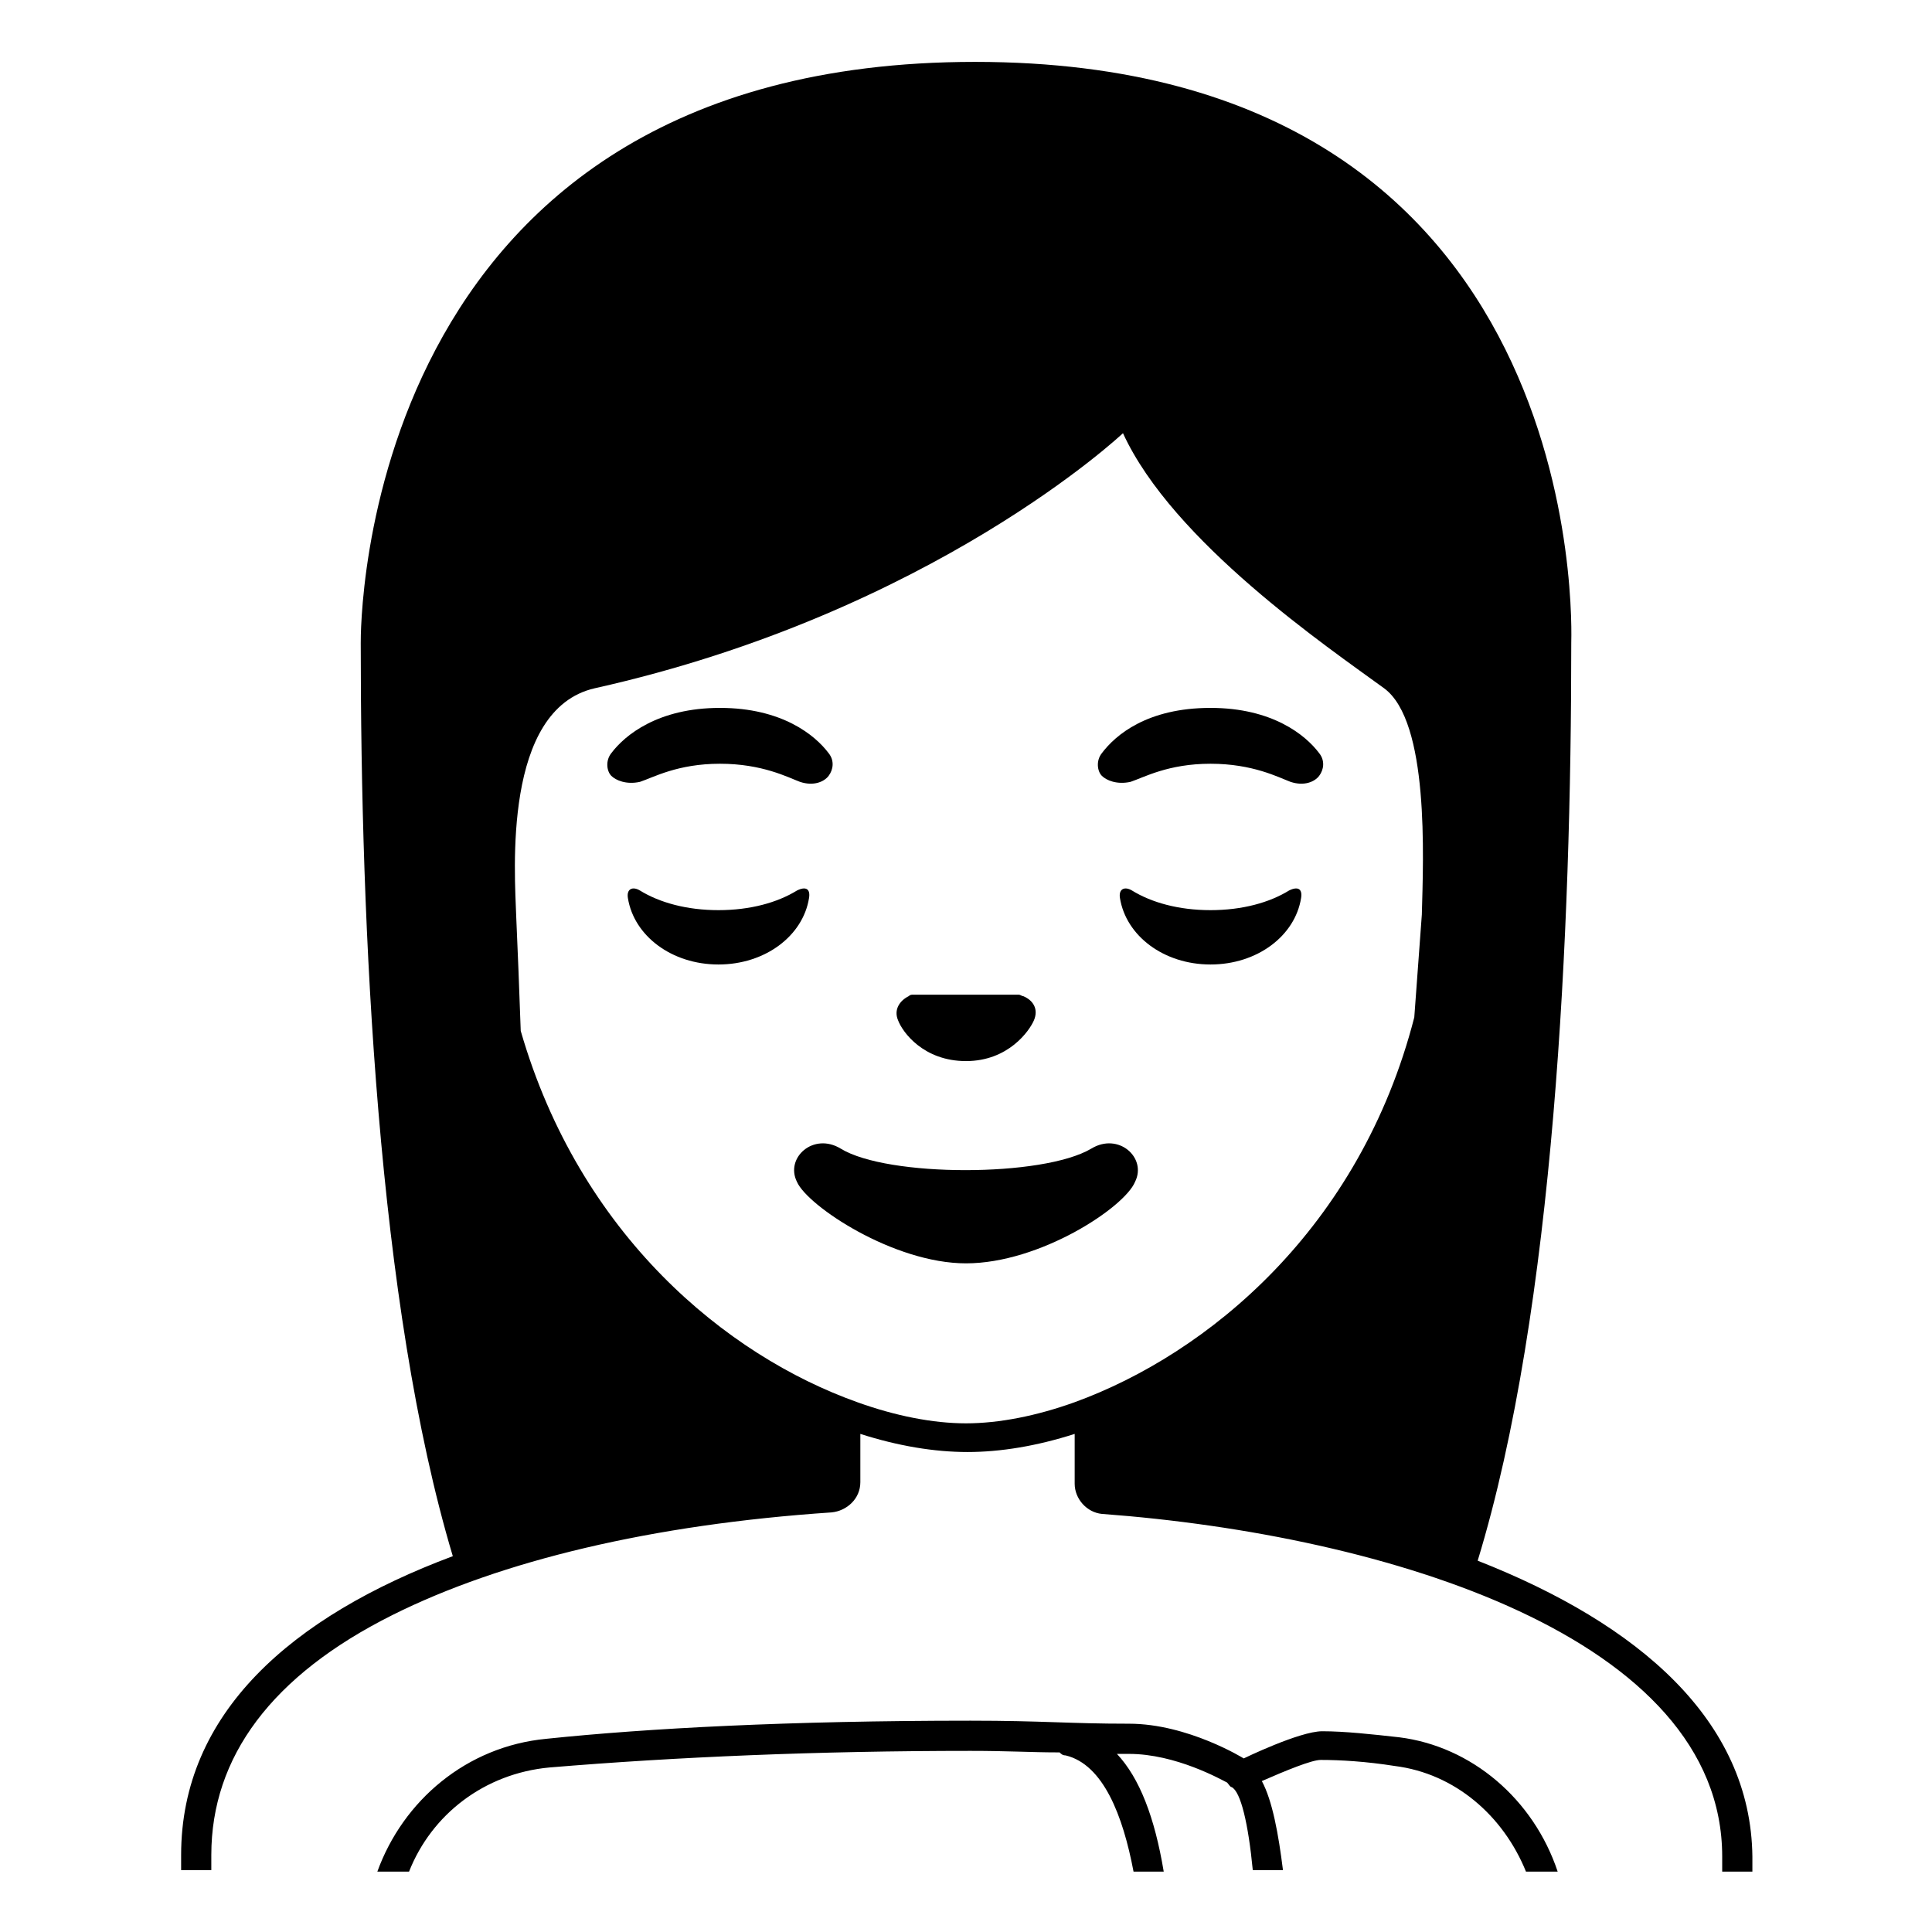
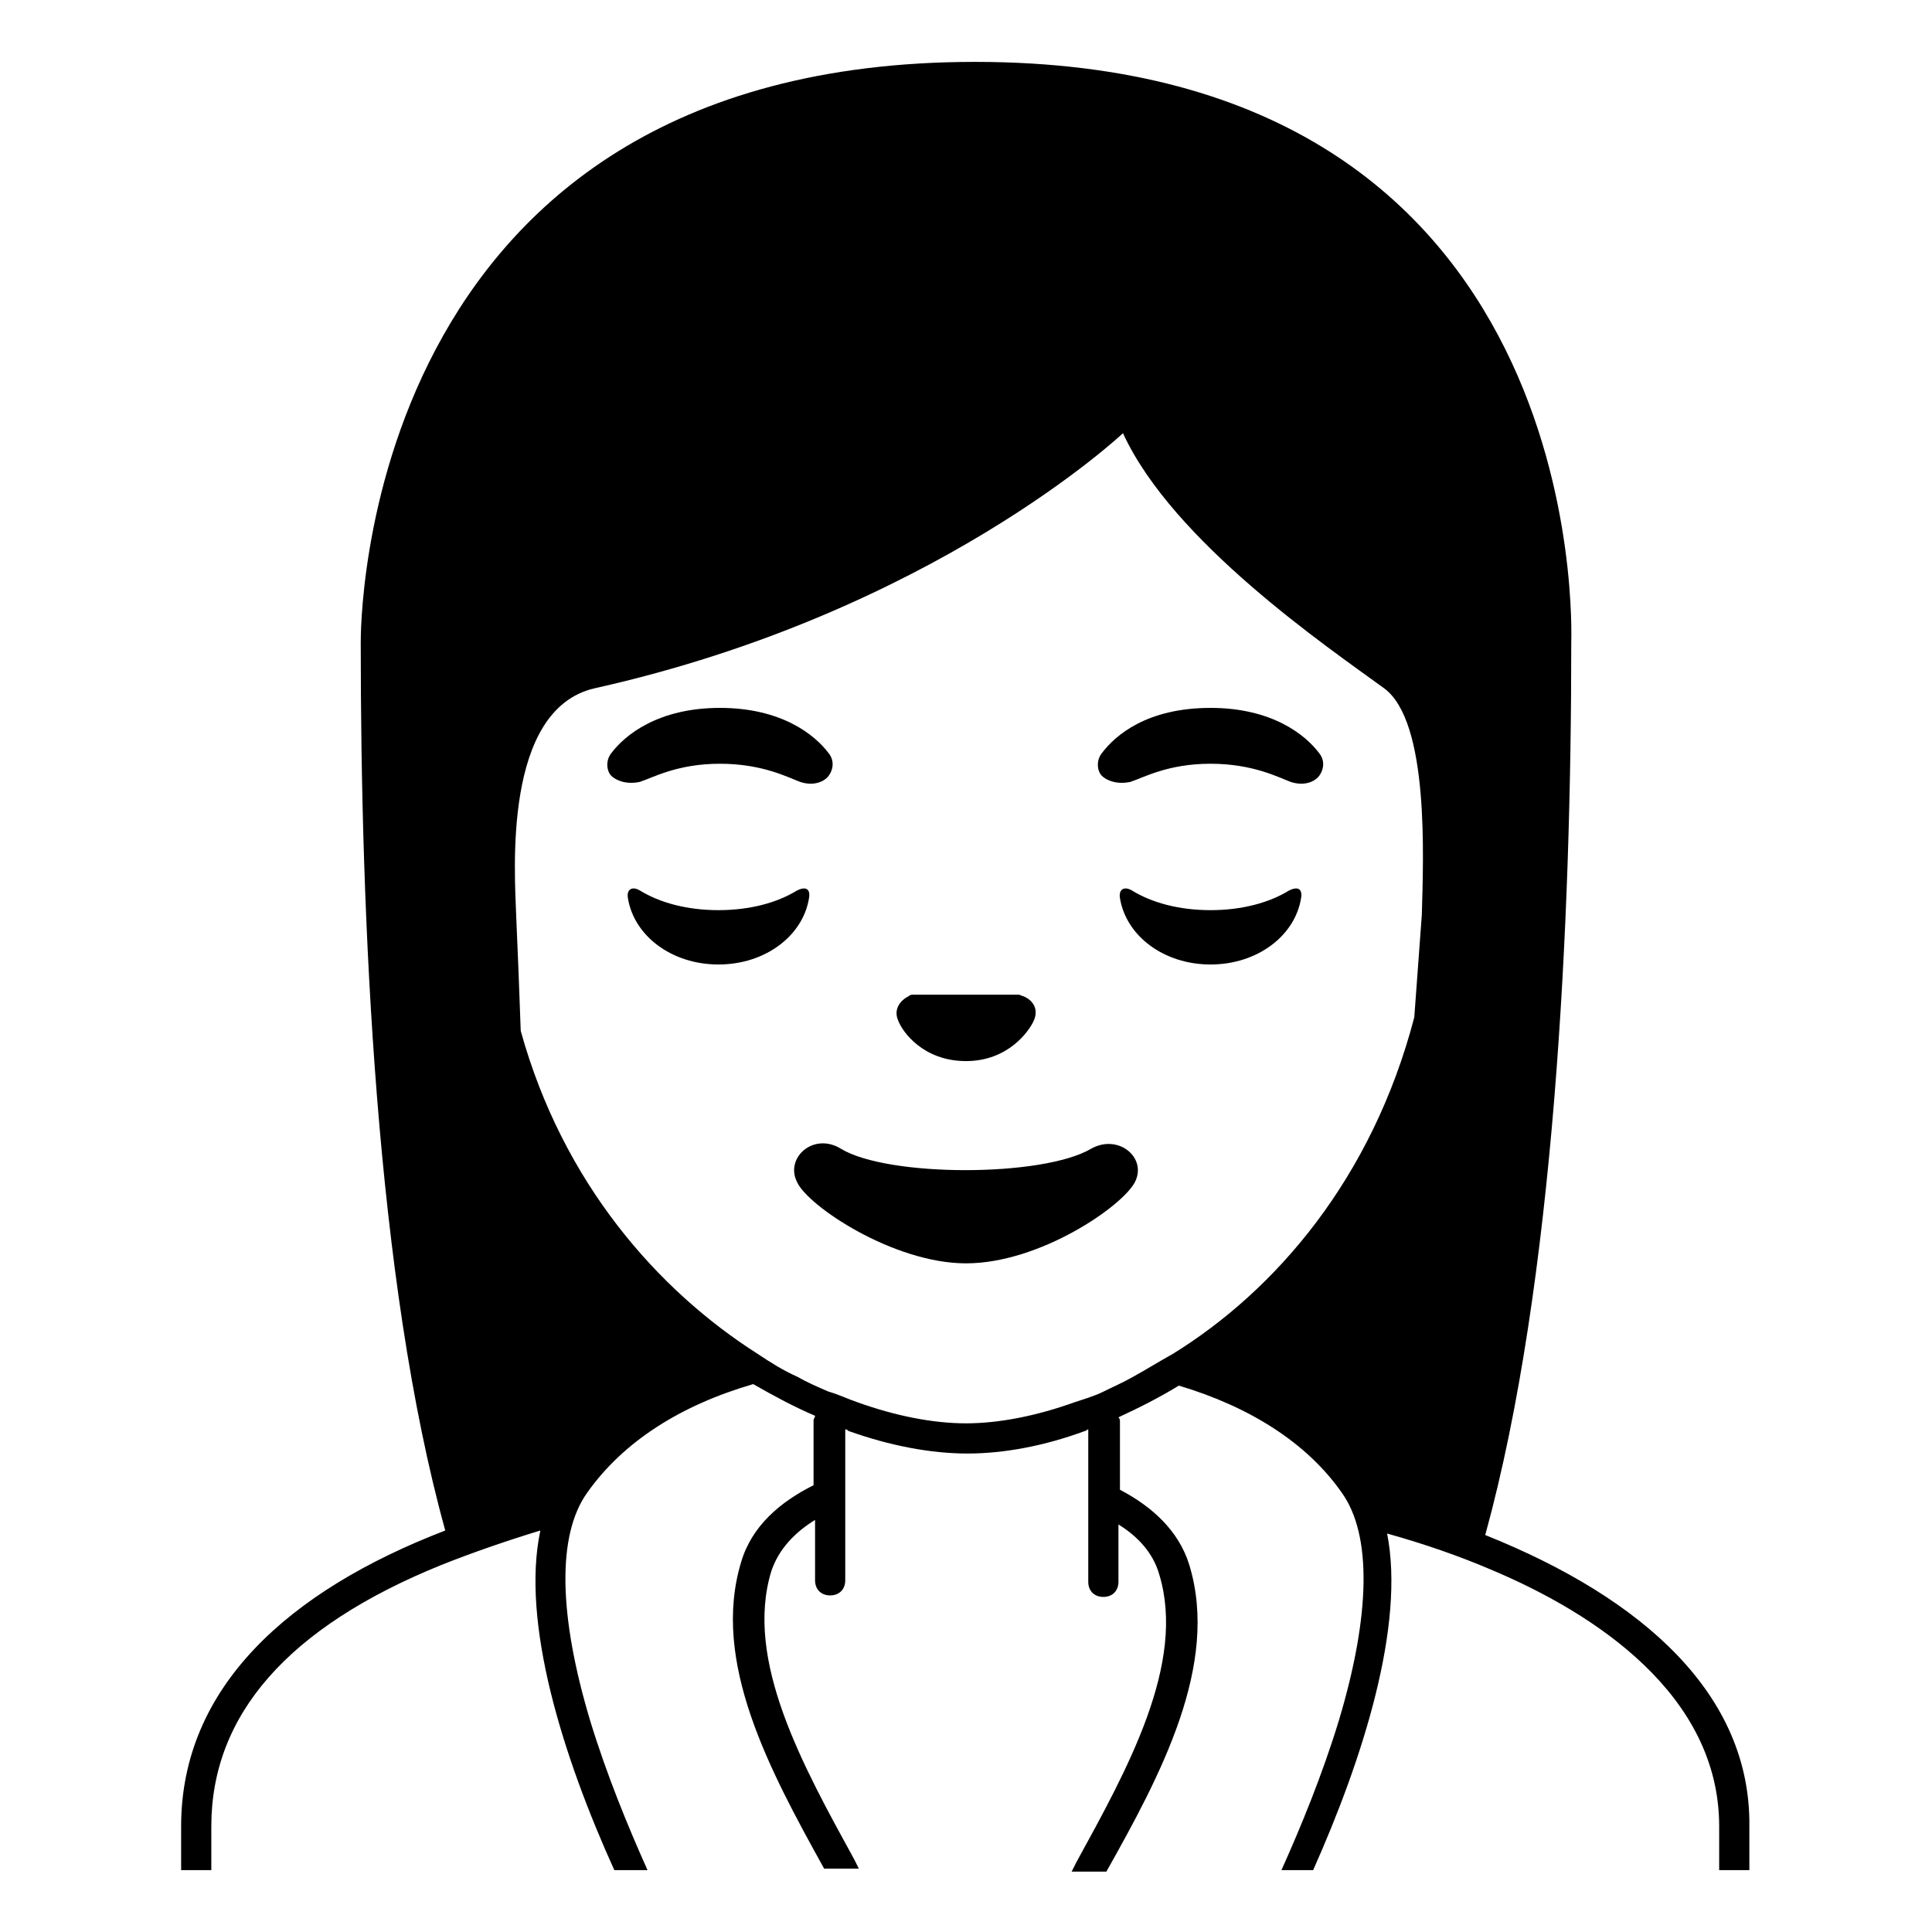
<svg xmlns="http://www.w3.org/2000/svg" viewBox="0 0 128 128">
  <g>
-     <path d="M97.9,103.4c5.1-16.7,6.2-41.8,6.2-60.8c0-0.6,1.5-38.5-39.5-38.5S23.9,42,23.9,42.6c0,18.9,1.1,43.8,6.1,60.5 c-10.7,4-18,10.4-18,19.8v1h2v-1c0-6.5,4-11.9,12-15.9c7.2-3.6,17.2-6,29.1-6.8c1-0.1,1.9-0.9,1.9-2V95c2.5,0.8,4.9,1.2,7.1,1.2 c2.2,0,4.6-0.4,7.1-1.2v3.3c0,1,0.8,1.9,1.8,2c18.9,1.4,41.1,8.2,41.1,22.7v1h2v-1C116,114,108.6,107.6,97.9,103.4z M56.8,92.9 c-8.7-3.1-18.4-11.1-22.3-24.6c-0.1-2.8-0.2-5.4-0.3-7.6c-0.1-2.9-0.9-13.7,5.2-15.1c22.4-5,35-16.9,35-16.9 c3.3,7.2,13.6,14.2,17.3,16.9c3,2.2,2.6,11.2,2.5,15l-0.5,6.8c-3.6,14-13.7,22.3-22.5,25.5c-2.5,0.9-5,1.4-7.2,1.4 C61.8,94.3,59.3,93.8,56.8,92.9z" />
-     <path d="M92.7,115.1c-1.8-0.2-3.6-0.4-5.1-0.4c-1.5,0-5.2,1.8-5.2,1.8s-3.7-2.3-7.6-2.3c-4,0-5.7-0.2-10.5-0.2 c-12,0-21.4,0.5-28.1,1.2c-5.3,0.5-9.5,4.1-11.2,8.8h2.1c1.5-3.8,5-6.5,9.3-6.9c8.4-0.7,17.8-1.1,27.9-1.1c2.5,0,4.1,0.1,5.7,0.1 c0.1,0,0.1,0,0.2,0c0.1,0.1,0.2,0.2,0.4,0.2c2.5,0.6,3.8,4,4.5,7.7h2c-0.6-3.6-1.6-6.2-3.1-7.8c0.3,0,0.5,0,0.8,0 c3.1,0,6.1,1.7,6.5,1.9c0.1,0.1,0.2,0.3,0.3,0.3c0.6,0.3,1.1,2.4,1.4,5.5h2c-0.3-2.4-0.7-4.6-1.4-5.9c1.6-0.7,3.3-1.4,3.9-1.4 c1.3,0,3,0.1,4.9,0.4c4,0.5,7.2,3.3,8.7,7h2.1C101.6,119.2,97.5,115.7,92.7,115.1z" />
-     <path d="M75.2,78.3c0.8-1.6-1.1-3.3-2.9-2.2c-3.2,1.9-13.5,1.9-16.6,0c-1.8-1.1-3.7,0.6-2.9,2.2c0.7,1.6,6.4,5.4,11.2,5.4 C68.9,83.7,74.5,80,75.2,78.3z" />
+     <path d="M98.4,101.7c4.6-16.7,5.7-40.7,5.7-59.1c0-0.6,1.5-38.5-39.5-38.5S23.9,42,23.9,42.6c0,18.3,1,42.2,5.6,58.8 c-10.4,4-17.5,10.4-17.5,19.6v2.9h2v-2.9c0-7.4,5.1-13.2,15.2-17.3c2-0.8,4.3-1.6,6.6-2.3c-1.3,6.1,1.5,15,4.9,22.5h2.2 c-1.3-2.9-2.7-6.3-3.8-9.9c-2.1-7-2.2-12.3-0.2-15.1c2.4-3.4,6.2-5.8,11-7.2c1.4,0.8,2.7,1.5,4.1,2.1c0,0.1-0.1,0.2-0.1,0.3v4.3 c-2.2,1.1-4.1,2.7-4.8,5.1c-2,6.6,1.9,13.8,5.5,20.3h2.3c-0.1-0.2-0.2-0.4-0.3-0.6c-3.4-6.2-7.3-13.2-5.5-19.1 c0.5-1.5,1.6-2.6,2.9-3.4v4c0,0.6,0.4,1,1,1s1-0.4,1-1V104v-9.3c0.1,0,0.1,0,0.2,0.1c2.8,1,5.5,1.5,7.9,1.5c2.4,0,5.1-0.5,7.8-1.5 c0.1,0,0.1-0.1,0.2-0.1v9.3v0.8c0,0.6,0.4,1,1,1s1-0.4,1-1V101c1.3,0.8,2.3,1.9,2.7,3.3c1.8,5.9-2.1,12.9-5.5,19.1 c-0.1,0.2-0.2,0.4-0.3,0.6h2.3c3.6-6.4,7.5-13.7,5.5-20.3c-0.7-2.3-2.5-3.9-4.6-5v-4.5c0-0.1,0-0.2-0.1-0.3c1.3-0.6,2.7-1.3,4-2.1 c4.7,1.4,8.5,3.8,10.8,7.1c2,2.8,1.9,8.1-0.2,15.1c-1.1,3.6-2.5,7-3.8,9.9H87c3.3-7.4,6.1-16.2,4.9-22.3c2.5,0.7,4.8,1.5,6.9,2.4 c6.9,2.9,15.1,8.3,15.1,17v2.9h2v-2.9C116,112.3,108.9,105.9,98.4,101.7z M77.7,89.7c-0.9,0.5-1.7,1-2.6,1.5c-0.7,0.4-1.4,0.7-2,1 c-0.6,0.3-1.3,0.5-1.9,0.7c-2.5,0.9-5,1.4-7.2,1.4c-2.2,0-4.7-0.5-7.2-1.4c-0.6-0.2-1.2-0.5-1.9-0.7c-0.7-0.3-1.4-0.6-2.1-1 c-0.9-0.4-1.7-0.9-2.6-1.5c-6.6-4.2-12.9-11.3-15.7-21.4c-0.1-2.8-0.2-5.4-0.3-7.6c-0.1-2.9-0.9-13.7,5.2-15.1 c22.4-5,35-16.9,35-16.9c3.3,7.2,13.6,14.2,17.3,16.9c3,2.2,2.6,11.2,2.5,15l-0.5,6.8C90.9,78.1,84.5,85.5,77.7,89.7z" />
+     <path d="M72.3,76.1c-3.2,1.9-13.5,1.9-16.6,0c-1.8-1.1-3.7,0.6-2.9,2.2c0.7,1.6,6.4,5.4,11.2,5.4c4.9,0,10.4-3.8,11.2-5.4 C76,76.7,74.1,75.1,72.3,76.1z" />
    <path d="M64,70.3c2.8,0,4.2-2,4.5-2.7c0.3-0.7,0-1.3-0.7-1.6c-0.1,0-0.2-0.1-0.3-0.1h-7c-0.1,0-0.2,0-0.3,0.1 c-0.6,0.3-1,0.9-0.7,1.6C59.8,68.4,61.2,70.3,64,70.3z" />
    <path d="M52.8,59c-1.3,0.8-3.1,1.3-5.2,1.3s-3.9-0.5-5.2-1.3c-0.5-0.3-0.9-0.1-0.8,0.5c0.4,2.5,2.9,4.4,6,4.4c3.1,0,5.6-1.9,6-4.4 C53.7,58.9,53.4,58.7,52.8,59z" />
-     <path d="M85.4,59c-1.3,0.8-3.1,1.3-5.2,1.3c-2.1,0-3.9-0.5-5.2-1.3c-0.5-0.3-0.9-0.1-0.8,0.5c0.4,2.5,2.9,4.4,6,4.4 c3.1,0,5.6-1.9,6-4.4C86.3,58.9,86,58.7,85.4,59z" />
+     <path d="M86.2,59.5c0.1-0.6-0.2-0.8-0.8-0.5c-1.3,0.8-3.1,1.3-5.2,1.3c-2.1,0-3.9-0.5-5.2-1.3c-0.5-0.3-0.9-0.1-0.8,0.5 c0.4,2.5,2.9,4.4,6,4.4C83.3,63.9,85.8,62,86.2,59.5z" />
    <path d="M42.4,51.8c0.9-0.3,2.5-1.2,5.3-1.2c2.8,0,4.5,0.9,5.3,1.2c0.9,0.3,1.6,0,1.9-0.4c0.3-0.4,0.4-1,0-1.5 c-0.9-1.2-3.1-3-7.2-3s-6.3,1.8-7.2,3c-0.4,0.5-0.3,1.2,0,1.5C40.8,51.7,41.5,52,42.4,51.8z" />
    <path d="M74.9,51.8c0.9-0.3,2.5-1.2,5.3-1.2c2.8,0,4.5,0.9,5.3,1.2c0.9,0.3,1.6,0,1.9-0.4c0.3-0.4,0.4-1,0-1.5 c-0.9-1.2-3.1-3-7.2-3c-4.2,0-6.3,1.8-7.2,3c-0.4,0.5-0.3,1.2,0,1.5C73.3,51.7,74,52,74.9,51.8z" />
  </g>
</svg>
